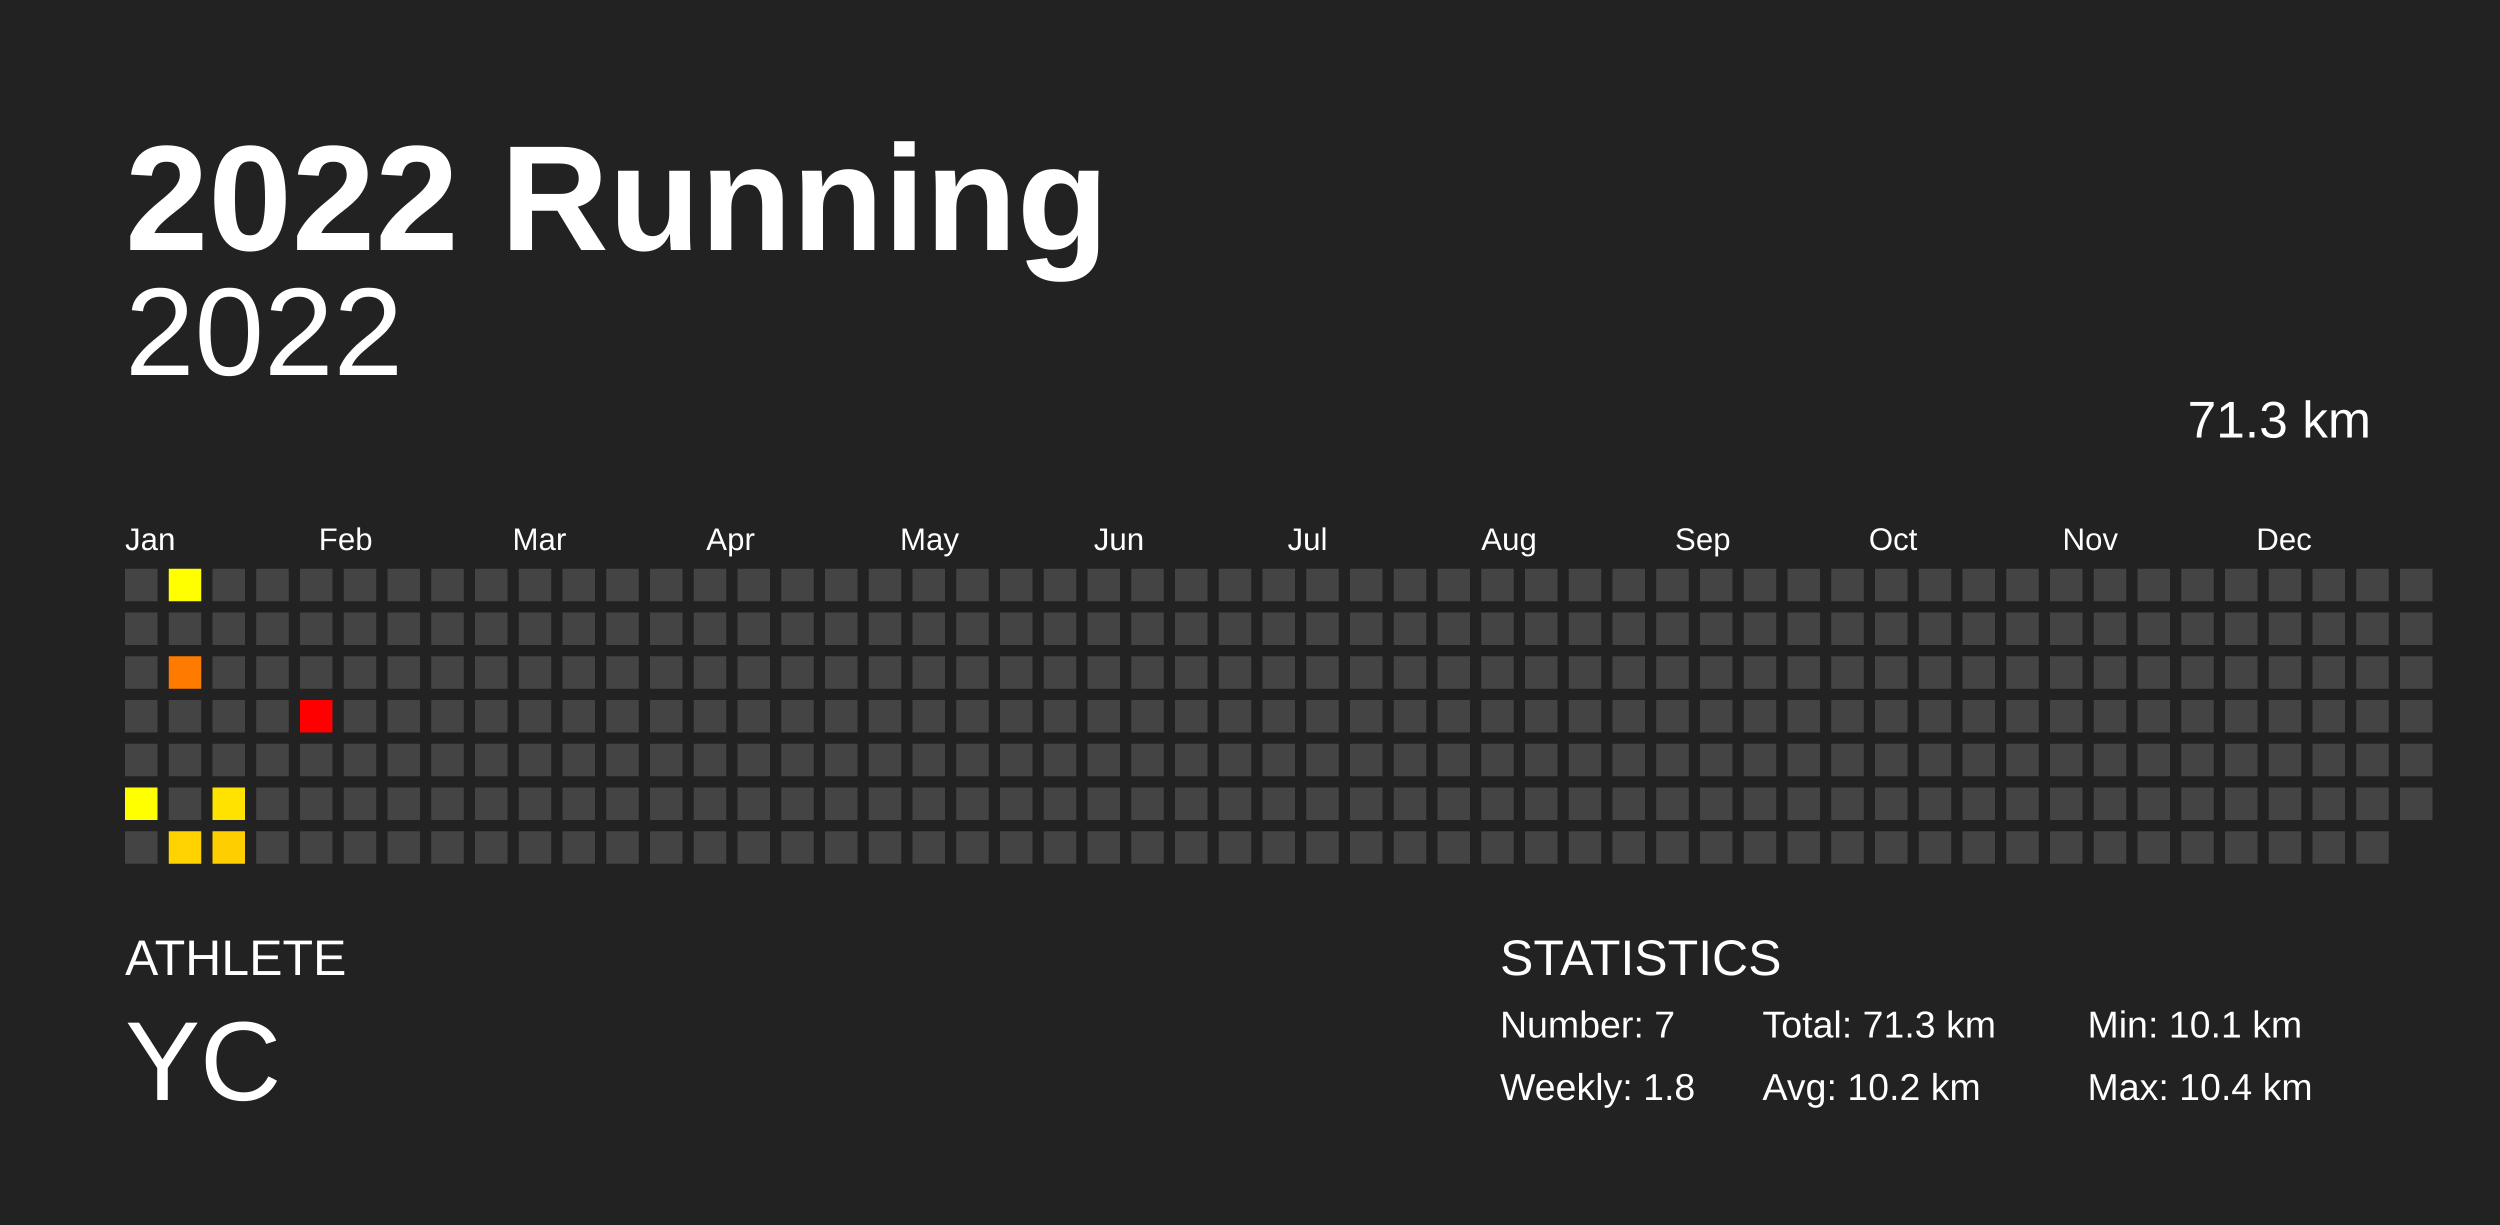
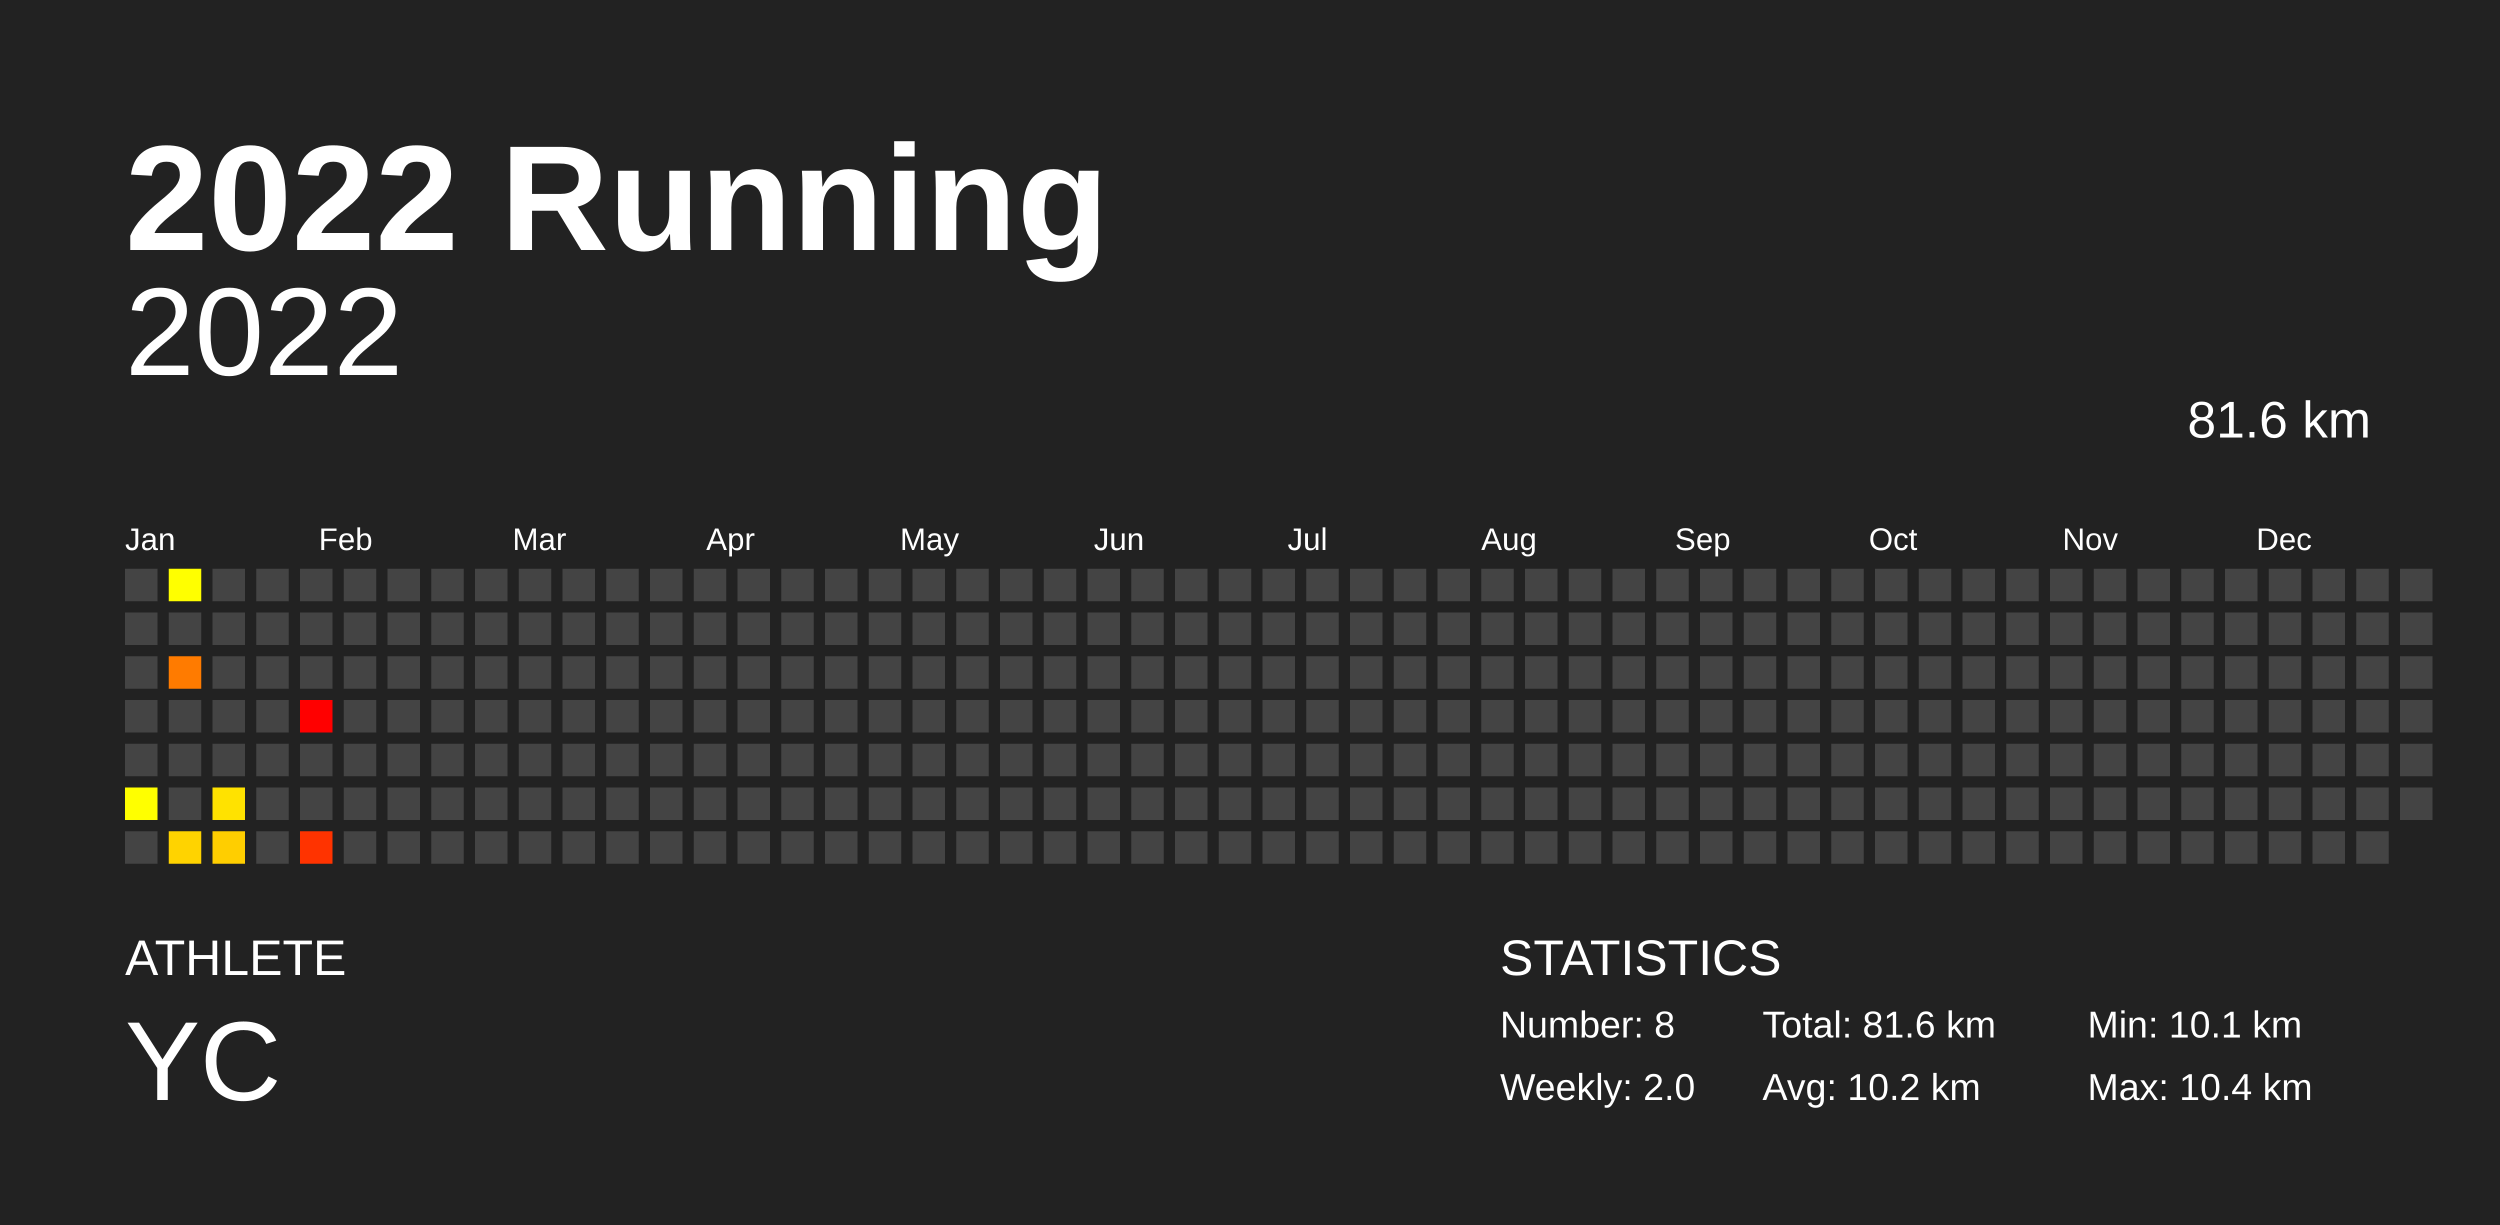
<svg xmlns="http://www.w3.org/2000/svg" baseProfile="full" height="98mm" version="1.1" viewBox="0,0,200,98" width="200mm">
  <defs />
  <rect fill="#222222" height="98" width="200" x="0" y="0" />
  <text fill="#FFFFFF" style="font-size:12px; font-family:Arial; font-weight:bold;" x="10" y="20">2022 Running</text>
  <text fill="#FFFFFF" style="font-size:4px; font-family:Arial" x="10" y="78">ATHLETE</text>
  <text fill="#FFFFFF" style="font-size:9px; font-family:Arial" x="10" y="88">YC</text>
  <text fill="#FFFFFF" style="font-size:4px; font-family:Arial" x="120" y="78">STATISTICS</text>
-   <text fill="#FFFFFF" style="font-size:3px; font-family:Arial" x="120" y="83">Number: 7</text>
-   <text fill="#FFFFFF" style="font-size:3px; font-family:Arial" x="120" y="88">Weekly: 1.8</text>
-   <text fill="#FFFFFF" style="font-size:3px; font-family:Arial" x="141" y="83">Total: 71.3 km</text>
+   <text fill="#FFFFFF" style="font-size:3px; font-family:Arial" x="120" y="83">Number: 8</text>
+   <text fill="#FFFFFF" style="font-size:3px; font-family:Arial" x="120" y="88">Weekly: 2.0</text>
+   <text fill="#FFFFFF" style="font-size:3px; font-family:Arial" x="141" y="83">Total: 81.6 km</text>
  <text fill="#FFFFFF" style="font-size:3px; font-family:Arial" x="141" y="88">Avg: 10.2 km</text>
  <text fill="#FFFFFF" style="font-size:3px; font-family:Arial" x="167" y="83">Min: 10.1 km</text>
  <text fill="#FFFFFF" style="font-size:3px; font-family:Arial" x="167" y="88">Max: 10.4 km</text>
  <text alignment-baseline="hanging" fill="#FFFFFF" style="font-size:10.0px; font-family:Arial;" x="10" y="30">2022</text>
-   <text alignment-baseline="hanging" fill="#FFFFFF" style="font-size:4.125px; font-family:Arial;" x="175" y="35">71.3 km</text>
+   <text alignment-baseline="hanging" fill="#FFFFFF" style="font-size:4.125px; font-family:Arial;" x="175" y="35">81.6 km</text>
  <text fill="#FFFFFF" style="font-size:2.5px; font-family:Arial" x="10.0" y="44">Jan</text>
  <text fill="#FFFFFF" style="font-size:2.5px; font-family:Arial" x="25.5" y="44">Feb</text>
  <text fill="#FFFFFF" style="font-size:2.5px; font-family:Arial" x="41.0" y="44">Mar</text>
  <text fill="#FFFFFF" style="font-size:2.5px; font-family:Arial" x="56.5" y="44">Apr</text>
  <text fill="#FFFFFF" style="font-size:2.5px; font-family:Arial" x="72.0" y="44">May</text>
  <text fill="#FFFFFF" style="font-size:2.5px; font-family:Arial" x="87.5" y="44">Jun</text>
  <text fill="#FFFFFF" style="font-size:2.5px; font-family:Arial" x="103.0" y="44">Jul</text>
  <text fill="#FFFFFF" style="font-size:2.5px; font-family:Arial" x="118.5" y="44">Aug</text>
  <text fill="#FFFFFF" style="font-size:2.5px; font-family:Arial" x="134.0" y="44">Sep</text>
  <text fill="#FFFFFF" style="font-size:2.5px; font-family:Arial" x="149.5" y="44">Oct</text>
  <text fill="#FFFFFF" style="font-size:2.5px; font-family:Arial" x="165.0" y="44">Nov</text>
  <text fill="#FFFFFF" style="font-size:2.5px; font-family:Arial" x="180.5" y="44">Dec</text>
  <rect fill="#444444" height="2.6" width="2.6" x="10.0" y="45.5" />
  <rect fill="#444444" height="2.6" width="2.6" x="10.0" y="49.0" />
  <rect fill="#444444" height="2.6" width="2.6" x="10.0" y="52.5" />
  <rect fill="#444444" height="2.6" width="2.6" x="10.0" y="56.0" />
  <rect fill="#444444" height="2.6" width="2.6" x="10.0" y="59.5" />
  <rect fill="#ffff00" height="2.6" width="2.6" x="10.0" y="63.0" />
  <rect fill="#444444" height="2.6" width="2.6" x="10.0" y="66.5" />
  <rect fill="#ffff00" height="2.6" width="2.6" x="13.5" y="45.5" />
  <rect fill="#444444" height="2.6" width="2.6" x="13.5" y="49.0" />
  <rect fill="#ff7b00" height="2.6" width="2.6" x="13.5" y="52.5" />
  <rect fill="#444444" height="2.6" width="2.6" x="13.5" y="56.0" />
  <rect fill="#444444" height="2.6" width="2.6" x="13.5" y="59.5" />
  <rect fill="#444444" height="2.6" width="2.6" x="13.5" y="63.0" />
  <rect fill="#ffd300" height="2.6" width="2.6" x="13.5" y="66.5" />
  <rect fill="#444444" height="2.6" width="2.6" x="17.0" y="45.5" />
  <rect fill="#444444" height="2.6" width="2.6" x="17.0" y="49.0" />
  <rect fill="#444444" height="2.6" width="2.6" x="17.0" y="52.5" />
  <rect fill="#444444" height="2.6" width="2.6" x="17.0" y="56.0" />
  <rect fill="#444444" height="2.6" width="2.6" x="17.0" y="59.5" />
  <rect fill="#ffe200" height="2.6" width="2.6" x="17.0" y="63.0" />
  <rect fill="#ffce00" height="2.6" width="2.6" x="17.0" y="66.5" />
  <rect fill="#444444" height="2.6" width="2.6" x="20.5" y="45.5" />
  <rect fill="#444444" height="2.6" width="2.6" x="20.5" y="49.0" />
  <rect fill="#444444" height="2.6" width="2.6" x="20.5" y="52.5" />
  <rect fill="#444444" height="2.6" width="2.6" x="20.5" y="56.0" />
  <rect fill="#444444" height="2.6" width="2.6" x="20.5" y="59.5" />
  <rect fill="#444444" height="2.6" width="2.6" x="20.5" y="63.0" />
  <rect fill="#444444" height="2.6" width="2.6" x="20.5" y="66.5" />
  <rect fill="#444444" height="2.6" width="2.6" x="24.0" y="45.5" />
  <rect fill="#444444" height="2.6" width="2.6" x="24.0" y="49.0" />
  <rect fill="#444444" height="2.6" width="2.6" x="24.0" y="52.5" />
  <rect fill="#ff0000" height="2.6" width="2.6" x="24.0" y="56.0" />
  <rect fill="#444444" height="2.6" width="2.6" x="24.0" y="59.5" />
  <rect fill="#444444" height="2.6" width="2.6" x="24.0" y="63.0" />
-   <rect fill="#444444" height="2.6" width="2.6" x="24.0" y="66.5" />
+   <rect fill="#ff3300" height="2.6" width="2.6" x="24.0" y="66.5" />
  <rect fill="#444444" height="2.6" width="2.6" x="27.5" y="45.5" />
  <rect fill="#444444" height="2.6" width="2.6" x="27.5" y="49.0" />
  <rect fill="#444444" height="2.6" width="2.6" x="27.5" y="52.5" />
  <rect fill="#444444" height="2.6" width="2.6" x="27.5" y="56.0" />
  <rect fill="#444444" height="2.6" width="2.6" x="27.5" y="59.5" />
  <rect fill="#444444" height="2.6" width="2.6" x="27.5" y="63.0" />
  <rect fill="#444444" height="2.6" width="2.6" x="27.5" y="66.5" />
  <rect fill="#444444" height="2.6" width="2.6" x="31.0" y="45.5" />
  <rect fill="#444444" height="2.6" width="2.6" x="31.0" y="49.0" />
  <rect fill="#444444" height="2.6" width="2.6" x="31.0" y="52.5" />
  <rect fill="#444444" height="2.6" width="2.6" x="31.0" y="56.0" />
  <rect fill="#444444" height="2.6" width="2.6" x="31.0" y="59.5" />
  <rect fill="#444444" height="2.6" width="2.6" x="31.0" y="63.0" />
  <rect fill="#444444" height="2.6" width="2.6" x="31.0" y="66.5" />
  <rect fill="#444444" height="2.6" width="2.6" x="34.5" y="45.5" />
  <rect fill="#444444" height="2.6" width="2.6" x="34.5" y="49.0" />
  <rect fill="#444444" height="2.6" width="2.6" x="34.5" y="52.5" />
  <rect fill="#444444" height="2.6" width="2.6" x="34.5" y="56.0" />
  <rect fill="#444444" height="2.6" width="2.6" x="34.5" y="59.5" />
  <rect fill="#444444" height="2.6" width="2.6" x="34.5" y="63.0" />
  <rect fill="#444444" height="2.6" width="2.6" x="34.5" y="66.5" />
  <rect fill="#444444" height="2.6" width="2.6" x="38.0" y="45.5" />
  <rect fill="#444444" height="2.6" width="2.6" x="38.0" y="49.0" />
  <rect fill="#444444" height="2.6" width="2.6" x="38.0" y="52.5" />
  <rect fill="#444444" height="2.6" width="2.6" x="38.0" y="56.0" />
  <rect fill="#444444" height="2.6" width="2.6" x="38.0" y="59.5" />
  <rect fill="#444444" height="2.6" width="2.6" x="38.0" y="63.0" />
  <rect fill="#444444" height="2.6" width="2.6" x="38.0" y="66.5" />
  <rect fill="#444444" height="2.6" width="2.6" x="41.5" y="45.5" />
  <rect fill="#444444" height="2.6" width="2.6" x="41.5" y="49.0" />
  <rect fill="#444444" height="2.6" width="2.6" x="41.5" y="52.5" />
  <rect fill="#444444" height="2.6" width="2.6" x="41.5" y="56.0" />
  <rect fill="#444444" height="2.6" width="2.6" x="41.5" y="59.5" />
  <rect fill="#444444" height="2.6" width="2.6" x="41.5" y="63.0" />
  <rect fill="#444444" height="2.6" width="2.6" x="41.5" y="66.5" />
  <rect fill="#444444" height="2.6" width="2.6" x="45.0" y="45.5" />
  <rect fill="#444444" height="2.6" width="2.6" x="45.0" y="49.0" />
  <rect fill="#444444" height="2.6" width="2.6" x="45.0" y="52.5" />
  <rect fill="#444444" height="2.6" width="2.6" x="45.0" y="56.0" />
  <rect fill="#444444" height="2.6" width="2.6" x="45.0" y="59.5" />
  <rect fill="#444444" height="2.6" width="2.6" x="45.0" y="63.0" />
  <rect fill="#444444" height="2.6" width="2.6" x="45.0" y="66.5" />
  <rect fill="#444444" height="2.6" width="2.6" x="48.5" y="45.5" />
  <rect fill="#444444" height="2.6" width="2.6" x="48.5" y="49.0" />
  <rect fill="#444444" height="2.6" width="2.6" x="48.5" y="52.5" />
  <rect fill="#444444" height="2.6" width="2.6" x="48.5" y="56.0" />
  <rect fill="#444444" height="2.6" width="2.6" x="48.5" y="59.5" />
  <rect fill="#444444" height="2.6" width="2.6" x="48.5" y="63.0" />
  <rect fill="#444444" height="2.6" width="2.6" x="48.5" y="66.5" />
  <rect fill="#444444" height="2.6" width="2.6" x="52.0" y="45.5" />
  <rect fill="#444444" height="2.6" width="2.6" x="52.0" y="49.0" />
  <rect fill="#444444" height="2.6" width="2.6" x="52.0" y="52.5" />
  <rect fill="#444444" height="2.6" width="2.6" x="52.0" y="56.0" />
  <rect fill="#444444" height="2.6" width="2.6" x="52.0" y="59.5" />
  <rect fill="#444444" height="2.6" width="2.6" x="52.0" y="63.0" />
  <rect fill="#444444" height="2.6" width="2.6" x="52.0" y="66.5" />
  <rect fill="#444444" height="2.6" width="2.6" x="55.5" y="45.5" />
  <rect fill="#444444" height="2.6" width="2.6" x="55.5" y="49.0" />
  <rect fill="#444444" height="2.6" width="2.6" x="55.5" y="52.5" />
  <rect fill="#444444" height="2.6" width="2.6" x="55.5" y="56.0" />
  <rect fill="#444444" height="2.6" width="2.6" x="55.5" y="59.5" />
  <rect fill="#444444" height="2.6" width="2.6" x="55.5" y="63.0" />
  <rect fill="#444444" height="2.6" width="2.6" x="55.5" y="66.5" />
  <rect fill="#444444" height="2.6" width="2.6" x="59.0" y="45.5" />
  <rect fill="#444444" height="2.6" width="2.6" x="59.0" y="49.0" />
  <rect fill="#444444" height="2.6" width="2.6" x="59.0" y="52.5" />
  <rect fill="#444444" height="2.6" width="2.6" x="59.0" y="56.0" />
  <rect fill="#444444" height="2.6" width="2.6" x="59.0" y="59.5" />
  <rect fill="#444444" height="2.6" width="2.6" x="59.0" y="63.0" />
  <rect fill="#444444" height="2.6" width="2.6" x="59.0" y="66.5" />
  <rect fill="#444444" height="2.6" width="2.6" x="62.5" y="45.5" />
  <rect fill="#444444" height="2.6" width="2.6" x="62.5" y="49.0" />
  <rect fill="#444444" height="2.6" width="2.6" x="62.5" y="52.5" />
  <rect fill="#444444" height="2.6" width="2.6" x="62.5" y="56.0" />
  <rect fill="#444444" height="2.6" width="2.6" x="62.5" y="59.5" />
  <rect fill="#444444" height="2.6" width="2.6" x="62.5" y="63.0" />
  <rect fill="#444444" height="2.6" width="2.6" x="62.5" y="66.5" />
  <rect fill="#444444" height="2.6" width="2.6" x="66.0" y="45.5" />
  <rect fill="#444444" height="2.6" width="2.6" x="66.0" y="49.0" />
  <rect fill="#444444" height="2.6" width="2.6" x="66.0" y="52.5" />
  <rect fill="#444444" height="2.6" width="2.6" x="66.0" y="56.0" />
  <rect fill="#444444" height="2.6" width="2.6" x="66.0" y="59.5" />
  <rect fill="#444444" height="2.6" width="2.6" x="66.0" y="63.0" />
  <rect fill="#444444" height="2.6" width="2.6" x="66.0" y="66.5" />
  <rect fill="#444444" height="2.6" width="2.6" x="69.5" y="45.5" />
  <rect fill="#444444" height="2.6" width="2.6" x="69.5" y="49.0" />
  <rect fill="#444444" height="2.6" width="2.6" x="69.5" y="52.5" />
  <rect fill="#444444" height="2.6" width="2.6" x="69.5" y="56.0" />
  <rect fill="#444444" height="2.6" width="2.6" x="69.5" y="59.5" />
  <rect fill="#444444" height="2.6" width="2.6" x="69.5" y="63.0" />
  <rect fill="#444444" height="2.6" width="2.6" x="69.5" y="66.5" />
  <rect fill="#444444" height="2.6" width="2.6" x="73.0" y="45.5" />
  <rect fill="#444444" height="2.6" width="2.6" x="73.0" y="49.0" />
  <rect fill="#444444" height="2.6" width="2.6" x="73.0" y="52.5" />
  <rect fill="#444444" height="2.6" width="2.6" x="73.0" y="56.0" />
  <rect fill="#444444" height="2.6" width="2.6" x="73.0" y="59.5" />
  <rect fill="#444444" height="2.6" width="2.6" x="73.0" y="63.0" />
  <rect fill="#444444" height="2.6" width="2.6" x="73.0" y="66.5" />
  <rect fill="#444444" height="2.6" width="2.6" x="76.5" y="45.5" />
  <rect fill="#444444" height="2.6" width="2.6" x="76.5" y="49.0" />
  <rect fill="#444444" height="2.6" width="2.6" x="76.5" y="52.5" />
  <rect fill="#444444" height="2.6" width="2.6" x="76.5" y="56.0" />
  <rect fill="#444444" height="2.6" width="2.6" x="76.5" y="59.5" />
  <rect fill="#444444" height="2.6" width="2.6" x="76.5" y="63.0" />
  <rect fill="#444444" height="2.6" width="2.6" x="76.5" y="66.5" />
  <rect fill="#444444" height="2.6" width="2.6" x="80.0" y="45.5" />
  <rect fill="#444444" height="2.6" width="2.6" x="80.0" y="49.0" />
  <rect fill="#444444" height="2.6" width="2.6" x="80.0" y="52.5" />
  <rect fill="#444444" height="2.6" width="2.6" x="80.0" y="56.0" />
  <rect fill="#444444" height="2.6" width="2.6" x="80.0" y="59.5" />
  <rect fill="#444444" height="2.6" width="2.6" x="80.0" y="63.0" />
  <rect fill="#444444" height="2.6" width="2.6" x="80.0" y="66.5" />
  <rect fill="#444444" height="2.6" width="2.6" x="83.5" y="45.5" />
  <rect fill="#444444" height="2.6" width="2.6" x="83.5" y="49.0" />
  <rect fill="#444444" height="2.6" width="2.6" x="83.5" y="52.5" />
  <rect fill="#444444" height="2.6" width="2.6" x="83.5" y="56.0" />
  <rect fill="#444444" height="2.6" width="2.6" x="83.5" y="59.5" />
  <rect fill="#444444" height="2.6" width="2.6" x="83.5" y="63.0" />
  <rect fill="#444444" height="2.6" width="2.6" x="83.5" y="66.5" />
  <rect fill="#444444" height="2.6" width="2.6" x="87.0" y="45.5" />
  <rect fill="#444444" height="2.6" width="2.6" x="87.0" y="49.0" />
  <rect fill="#444444" height="2.6" width="2.6" x="87.0" y="52.5" />
  <rect fill="#444444" height="2.6" width="2.6" x="87.0" y="56.0" />
  <rect fill="#444444" height="2.6" width="2.6" x="87.0" y="59.5" />
  <rect fill="#444444" height="2.6" width="2.6" x="87.0" y="63.0" />
  <rect fill="#444444" height="2.6" width="2.6" x="87.0" y="66.5" />
  <rect fill="#444444" height="2.6" width="2.6" x="90.5" y="45.5" />
  <rect fill="#444444" height="2.6" width="2.6" x="90.5" y="49.0" />
  <rect fill="#444444" height="2.6" width="2.6" x="90.5" y="52.5" />
  <rect fill="#444444" height="2.6" width="2.6" x="90.5" y="56.0" />
  <rect fill="#444444" height="2.6" width="2.6" x="90.5" y="59.5" />
  <rect fill="#444444" height="2.6" width="2.6" x="90.5" y="63.0" />
  <rect fill="#444444" height="2.6" width="2.6" x="90.5" y="66.5" />
  <rect fill="#444444" height="2.6" width="2.6" x="94.0" y="45.5" />
  <rect fill="#444444" height="2.6" width="2.6" x="94.0" y="49.0" />
  <rect fill="#444444" height="2.6" width="2.6" x="94.0" y="52.5" />
  <rect fill="#444444" height="2.6" width="2.6" x="94.0" y="56.0" />
  <rect fill="#444444" height="2.6" width="2.6" x="94.0" y="59.5" />
  <rect fill="#444444" height="2.6" width="2.6" x="94.0" y="63.0" />
  <rect fill="#444444" height="2.6" width="2.6" x="94.0" y="66.5" />
  <rect fill="#444444" height="2.6" width="2.6" x="97.5" y="45.5" />
  <rect fill="#444444" height="2.6" width="2.6" x="97.5" y="49.0" />
  <rect fill="#444444" height="2.6" width="2.6" x="97.5" y="52.5" />
  <rect fill="#444444" height="2.6" width="2.6" x="97.5" y="56.0" />
  <rect fill="#444444" height="2.6" width="2.6" x="97.5" y="59.5" />
  <rect fill="#444444" height="2.6" width="2.6" x="97.5" y="63.0" />
  <rect fill="#444444" height="2.6" width="2.6" x="97.5" y="66.5" />
  <rect fill="#444444" height="2.6" width="2.6" x="101.0" y="45.5" />
  <rect fill="#444444" height="2.6" width="2.6" x="101.0" y="49.0" />
  <rect fill="#444444" height="2.6" width="2.6" x="101.0" y="52.5" />
  <rect fill="#444444" height="2.6" width="2.6" x="101.0" y="56.0" />
  <rect fill="#444444" height="2.6" width="2.6" x="101.0" y="59.5" />
  <rect fill="#444444" height="2.6" width="2.6" x="101.0" y="63.0" />
  <rect fill="#444444" height="2.6" width="2.6" x="101.0" y="66.5" />
  <rect fill="#444444" height="2.6" width="2.6" x="104.5" y="45.5" />
  <rect fill="#444444" height="2.6" width="2.6" x="104.5" y="49.0" />
  <rect fill="#444444" height="2.6" width="2.6" x="104.5" y="52.5" />
  <rect fill="#444444" height="2.6" width="2.6" x="104.5" y="56.0" />
  <rect fill="#444444" height="2.6" width="2.6" x="104.5" y="59.5" />
  <rect fill="#444444" height="2.6" width="2.6" x="104.5" y="63.0" />
  <rect fill="#444444" height="2.6" width="2.6" x="104.5" y="66.5" />
  <rect fill="#444444" height="2.6" width="2.6" x="108.0" y="45.5" />
  <rect fill="#444444" height="2.6" width="2.6" x="108.0" y="49.0" />
  <rect fill="#444444" height="2.6" width="2.6" x="108.0" y="52.5" />
  <rect fill="#444444" height="2.6" width="2.6" x="108.0" y="56.0" />
  <rect fill="#444444" height="2.6" width="2.6" x="108.0" y="59.5" />
  <rect fill="#444444" height="2.6" width="2.6" x="108.0" y="63.0" />
  <rect fill="#444444" height="2.6" width="2.6" x="108.0" y="66.5" />
  <rect fill="#444444" height="2.6" width="2.6" x="111.5" y="45.5" />
  <rect fill="#444444" height="2.6" width="2.6" x="111.5" y="49.0" />
  <rect fill="#444444" height="2.6" width="2.6" x="111.5" y="52.5" />
  <rect fill="#444444" height="2.6" width="2.6" x="111.5" y="56.0" />
  <rect fill="#444444" height="2.6" width="2.6" x="111.5" y="59.5" />
  <rect fill="#444444" height="2.6" width="2.6" x="111.5" y="63.0" />
  <rect fill="#444444" height="2.6" width="2.6" x="111.5" y="66.5" />
  <rect fill="#444444" height="2.6" width="2.6" x="115.0" y="45.5" />
  <rect fill="#444444" height="2.6" width="2.6" x="115.0" y="49.0" />
  <rect fill="#444444" height="2.6" width="2.6" x="115.0" y="52.5" />
  <rect fill="#444444" height="2.6" width="2.6" x="115.0" y="56.0" />
  <rect fill="#444444" height="2.6" width="2.6" x="115.0" y="59.5" />
  <rect fill="#444444" height="2.6" width="2.6" x="115.0" y="63.0" />
  <rect fill="#444444" height="2.6" width="2.6" x="115.0" y="66.5" />
  <rect fill="#444444" height="2.6" width="2.6" x="118.5" y="45.5" />
  <rect fill="#444444" height="2.6" width="2.6" x="118.5" y="49.0" />
  <rect fill="#444444" height="2.6" width="2.6" x="118.5" y="52.5" />
  <rect fill="#444444" height="2.6" width="2.6" x="118.5" y="56.0" />
  <rect fill="#444444" height="2.6" width="2.6" x="118.5" y="59.5" />
  <rect fill="#444444" height="2.6" width="2.6" x="118.5" y="63.0" />
  <rect fill="#444444" height="2.6" width="2.6" x="118.5" y="66.5" />
  <rect fill="#444444" height="2.6" width="2.6" x="122.0" y="45.5" />
  <rect fill="#444444" height="2.6" width="2.6" x="122.0" y="49.0" />
  <rect fill="#444444" height="2.6" width="2.6" x="122.0" y="52.5" />
  <rect fill="#444444" height="2.6" width="2.6" x="122.0" y="56.0" />
  <rect fill="#444444" height="2.6" width="2.6" x="122.0" y="59.5" />
  <rect fill="#444444" height="2.6" width="2.6" x="122.0" y="63.0" />
  <rect fill="#444444" height="2.6" width="2.6" x="122.0" y="66.5" />
  <rect fill="#444444" height="2.6" width="2.6" x="125.5" y="45.5" />
  <rect fill="#444444" height="2.6" width="2.6" x="125.5" y="49.0" />
  <rect fill="#444444" height="2.6" width="2.6" x="125.5" y="52.5" />
  <rect fill="#444444" height="2.6" width="2.6" x="125.5" y="56.0" />
  <rect fill="#444444" height="2.6" width="2.6" x="125.5" y="59.5" />
  <rect fill="#444444" height="2.6" width="2.6" x="125.5" y="63.0" />
  <rect fill="#444444" height="2.6" width="2.6" x="125.5" y="66.5" />
  <rect fill="#444444" height="2.6" width="2.6" x="129.0" y="45.5" />
  <rect fill="#444444" height="2.6" width="2.6" x="129.0" y="49.0" />
  <rect fill="#444444" height="2.6" width="2.6" x="129.0" y="52.5" />
  <rect fill="#444444" height="2.6" width="2.6" x="129.0" y="56.0" />
  <rect fill="#444444" height="2.6" width="2.6" x="129.0" y="59.5" />
  <rect fill="#444444" height="2.6" width="2.6" x="129.0" y="63.0" />
  <rect fill="#444444" height="2.6" width="2.6" x="129.0" y="66.5" />
  <rect fill="#444444" height="2.6" width="2.6" x="132.5" y="45.5" />
  <rect fill="#444444" height="2.6" width="2.6" x="132.5" y="49.0" />
  <rect fill="#444444" height="2.6" width="2.6" x="132.5" y="52.5" />
  <rect fill="#444444" height="2.6" width="2.6" x="132.5" y="56.0" />
  <rect fill="#444444" height="2.6" width="2.6" x="132.5" y="59.5" />
  <rect fill="#444444" height="2.6" width="2.6" x="132.5" y="63.0" />
  <rect fill="#444444" height="2.6" width="2.6" x="132.5" y="66.5" />
  <rect fill="#444444" height="2.6" width="2.6" x="136.0" y="45.5" />
  <rect fill="#444444" height="2.6" width="2.6" x="136.0" y="49.0" />
  <rect fill="#444444" height="2.6" width="2.6" x="136.0" y="52.5" />
  <rect fill="#444444" height="2.6" width="2.6" x="136.0" y="56.0" />
  <rect fill="#444444" height="2.6" width="2.6" x="136.0" y="59.5" />
  <rect fill="#444444" height="2.6" width="2.6" x="136.0" y="63.0" />
  <rect fill="#444444" height="2.6" width="2.6" x="136.0" y="66.5" />
  <rect fill="#444444" height="2.6" width="2.6" x="139.5" y="45.5" />
  <rect fill="#444444" height="2.6" width="2.6" x="139.5" y="49.0" />
  <rect fill="#444444" height="2.6" width="2.6" x="139.5" y="52.5" />
  <rect fill="#444444" height="2.6" width="2.6" x="139.5" y="56.0" />
  <rect fill="#444444" height="2.6" width="2.6" x="139.5" y="59.5" />
  <rect fill="#444444" height="2.6" width="2.6" x="139.5" y="63.0" />
  <rect fill="#444444" height="2.6" width="2.6" x="139.5" y="66.5" />
  <rect fill="#444444" height="2.6" width="2.6" x="143.0" y="45.5" />
  <rect fill="#444444" height="2.6" width="2.6" x="143.0" y="49.0" />
  <rect fill="#444444" height="2.6" width="2.6" x="143.0" y="52.5" />
  <rect fill="#444444" height="2.6" width="2.6" x="143.0" y="56.0" />
  <rect fill="#444444" height="2.6" width="2.6" x="143.0" y="59.5" />
  <rect fill="#444444" height="2.6" width="2.6" x="143.0" y="63.0" />
  <rect fill="#444444" height="2.6" width="2.6" x="143.0" y="66.5" />
  <rect fill="#444444" height="2.6" width="2.6" x="146.5" y="45.5" />
  <rect fill="#444444" height="2.6" width="2.6" x="146.5" y="49.0" />
  <rect fill="#444444" height="2.6" width="2.6" x="146.5" y="52.5" />
  <rect fill="#444444" height="2.6" width="2.6" x="146.5" y="56.0" />
  <rect fill="#444444" height="2.6" width="2.6" x="146.5" y="59.5" />
  <rect fill="#444444" height="2.6" width="2.6" x="146.5" y="63.0" />
  <rect fill="#444444" height="2.6" width="2.6" x="146.5" y="66.5" />
  <rect fill="#444444" height="2.6" width="2.6" x="150.0" y="45.5" />
  <rect fill="#444444" height="2.6" width="2.6" x="150.0" y="49.0" />
  <rect fill="#444444" height="2.6" width="2.6" x="150.0" y="52.5" />
  <rect fill="#444444" height="2.6" width="2.6" x="150.0" y="56.0" />
  <rect fill="#444444" height="2.6" width="2.6" x="150.0" y="59.5" />
  <rect fill="#444444" height="2.6" width="2.6" x="150.0" y="63.0" />
  <rect fill="#444444" height="2.6" width="2.6" x="150.0" y="66.5" />
  <rect fill="#444444" height="2.6" width="2.6" x="153.5" y="45.5" />
  <rect fill="#444444" height="2.6" width="2.6" x="153.5" y="49.0" />
  <rect fill="#444444" height="2.6" width="2.6" x="153.5" y="52.5" />
  <rect fill="#444444" height="2.6" width="2.6" x="153.5" y="56.0" />
  <rect fill="#444444" height="2.6" width="2.6" x="153.5" y="59.5" />
  <rect fill="#444444" height="2.6" width="2.6" x="153.5" y="63.0" />
  <rect fill="#444444" height="2.6" width="2.6" x="153.5" y="66.5" />
  <rect fill="#444444" height="2.6" width="2.6" x="157.0" y="45.5" />
  <rect fill="#444444" height="2.6" width="2.6" x="157.0" y="49.0" />
  <rect fill="#444444" height="2.6" width="2.6" x="157.0" y="52.5" />
  <rect fill="#444444" height="2.6" width="2.6" x="157.0" y="56.0" />
  <rect fill="#444444" height="2.6" width="2.6" x="157.0" y="59.5" />
  <rect fill="#444444" height="2.6" width="2.6" x="157.0" y="63.0" />
  <rect fill="#444444" height="2.6" width="2.6" x="157.0" y="66.5" />
  <rect fill="#444444" height="2.6" width="2.6" x="160.5" y="45.5" />
  <rect fill="#444444" height="2.6" width="2.6" x="160.5" y="49.0" />
  <rect fill="#444444" height="2.6" width="2.6" x="160.5" y="52.5" />
  <rect fill="#444444" height="2.6" width="2.6" x="160.5" y="56.0" />
  <rect fill="#444444" height="2.6" width="2.6" x="160.5" y="59.5" />
  <rect fill="#444444" height="2.6" width="2.6" x="160.5" y="63.0" />
  <rect fill="#444444" height="2.6" width="2.6" x="160.5" y="66.5" />
  <rect fill="#444444" height="2.6" width="2.6" x="164.0" y="45.5" />
  <rect fill="#444444" height="2.6" width="2.6" x="164.0" y="49.0" />
  <rect fill="#444444" height="2.6" width="2.6" x="164.0" y="52.5" />
  <rect fill="#444444" height="2.6" width="2.6" x="164.0" y="56.0" />
  <rect fill="#444444" height="2.6" width="2.6" x="164.0" y="59.5" />
  <rect fill="#444444" height="2.6" width="2.6" x="164.0" y="63.0" />
  <rect fill="#444444" height="2.6" width="2.6" x="164.0" y="66.5" />
  <rect fill="#444444" height="2.6" width="2.6" x="167.5" y="45.5" />
  <rect fill="#444444" height="2.6" width="2.6" x="167.5" y="49.0" />
  <rect fill="#444444" height="2.6" width="2.6" x="167.5" y="52.5" />
  <rect fill="#444444" height="2.6" width="2.6" x="167.5" y="56.0" />
  <rect fill="#444444" height="2.6" width="2.6" x="167.5" y="59.5" />
  <rect fill="#444444" height="2.6" width="2.6" x="167.5" y="63.0" />
  <rect fill="#444444" height="2.6" width="2.6" x="167.5" y="66.5" />
  <rect fill="#444444" height="2.6" width="2.6" x="171.0" y="45.5" />
  <rect fill="#444444" height="2.6" width="2.6" x="171.0" y="49.0" />
  <rect fill="#444444" height="2.6" width="2.6" x="171.0" y="52.5" />
  <rect fill="#444444" height="2.6" width="2.6" x="171.0" y="56.0" />
  <rect fill="#444444" height="2.6" width="2.6" x="171.0" y="59.5" />
  <rect fill="#444444" height="2.6" width="2.6" x="171.0" y="63.0" />
  <rect fill="#444444" height="2.6" width="2.6" x="171.0" y="66.5" />
  <rect fill="#444444" height="2.6" width="2.6" x="174.5" y="45.5" />
  <rect fill="#444444" height="2.6" width="2.6" x="174.5" y="49.0" />
  <rect fill="#444444" height="2.6" width="2.6" x="174.5" y="52.5" />
  <rect fill="#444444" height="2.6" width="2.6" x="174.5" y="56.0" />
  <rect fill="#444444" height="2.6" width="2.6" x="174.5" y="59.5" />
  <rect fill="#444444" height="2.6" width="2.6" x="174.5" y="63.0" />
  <rect fill="#444444" height="2.6" width="2.6" x="174.5" y="66.5" />
  <rect fill="#444444" height="2.6" width="2.6" x="178.0" y="45.5" />
  <rect fill="#444444" height="2.6" width="2.6" x="178.0" y="49.0" />
  <rect fill="#444444" height="2.6" width="2.6" x="178.0" y="52.5" />
  <rect fill="#444444" height="2.6" width="2.6" x="178.0" y="56.0" />
  <rect fill="#444444" height="2.6" width="2.6" x="178.0" y="59.5" />
  <rect fill="#444444" height="2.6" width="2.6" x="178.0" y="63.0" />
  <rect fill="#444444" height="2.6" width="2.6" x="178.0" y="66.5" />
  <rect fill="#444444" height="2.6" width="2.6" x="181.5" y="45.5" />
  <rect fill="#444444" height="2.6" width="2.6" x="181.5" y="49.0" />
  <rect fill="#444444" height="2.6" width="2.6" x="181.5" y="52.5" />
  <rect fill="#444444" height="2.6" width="2.6" x="181.5" y="56.0" />
  <rect fill="#444444" height="2.6" width="2.6" x="181.5" y="59.5" />
  <rect fill="#444444" height="2.6" width="2.6" x="181.5" y="63.0" />
  <rect fill="#444444" height="2.6" width="2.6" x="181.5" y="66.5" />
  <rect fill="#444444" height="2.6" width="2.6" x="185.0" y="45.5" />
  <rect fill="#444444" height="2.6" width="2.6" x="185.0" y="49.0" />
  <rect fill="#444444" height="2.6" width="2.6" x="185.0" y="52.5" />
  <rect fill="#444444" height="2.6" width="2.6" x="185.0" y="56.0" />
  <rect fill="#444444" height="2.6" width="2.6" x="185.0" y="59.5" />
  <rect fill="#444444" height="2.6" width="2.6" x="185.0" y="63.0" />
  <rect fill="#444444" height="2.6" width="2.6" x="185.0" y="66.5" />
  <rect fill="#444444" height="2.6" width="2.6" x="188.5" y="45.5" />
  <rect fill="#444444" height="2.6" width="2.6" x="188.5" y="49.0" />
  <rect fill="#444444" height="2.6" width="2.6" x="188.5" y="52.5" />
  <rect fill="#444444" height="2.6" width="2.6" x="188.5" y="56.0" />
  <rect fill="#444444" height="2.6" width="2.6" x="188.5" y="59.5" />
  <rect fill="#444444" height="2.6" width="2.6" x="188.5" y="63.0" />
  <rect fill="#444444" height="2.6" width="2.6" x="188.5" y="66.5" />
  <rect fill="#444444" height="2.6" width="2.6" x="192.0" y="45.5" />
  <rect fill="#444444" height="2.6" width="2.6" x="192.0" y="49.0" />
  <rect fill="#444444" height="2.6" width="2.6" x="192.0" y="52.5" />
  <rect fill="#444444" height="2.6" width="2.6" x="192.0" y="56.0" />
  <rect fill="#444444" height="2.6" width="2.6" x="192.0" y="59.5" />
  <rect fill="#444444" height="2.6" width="2.6" x="192.0" y="63.0" />
</svg>
